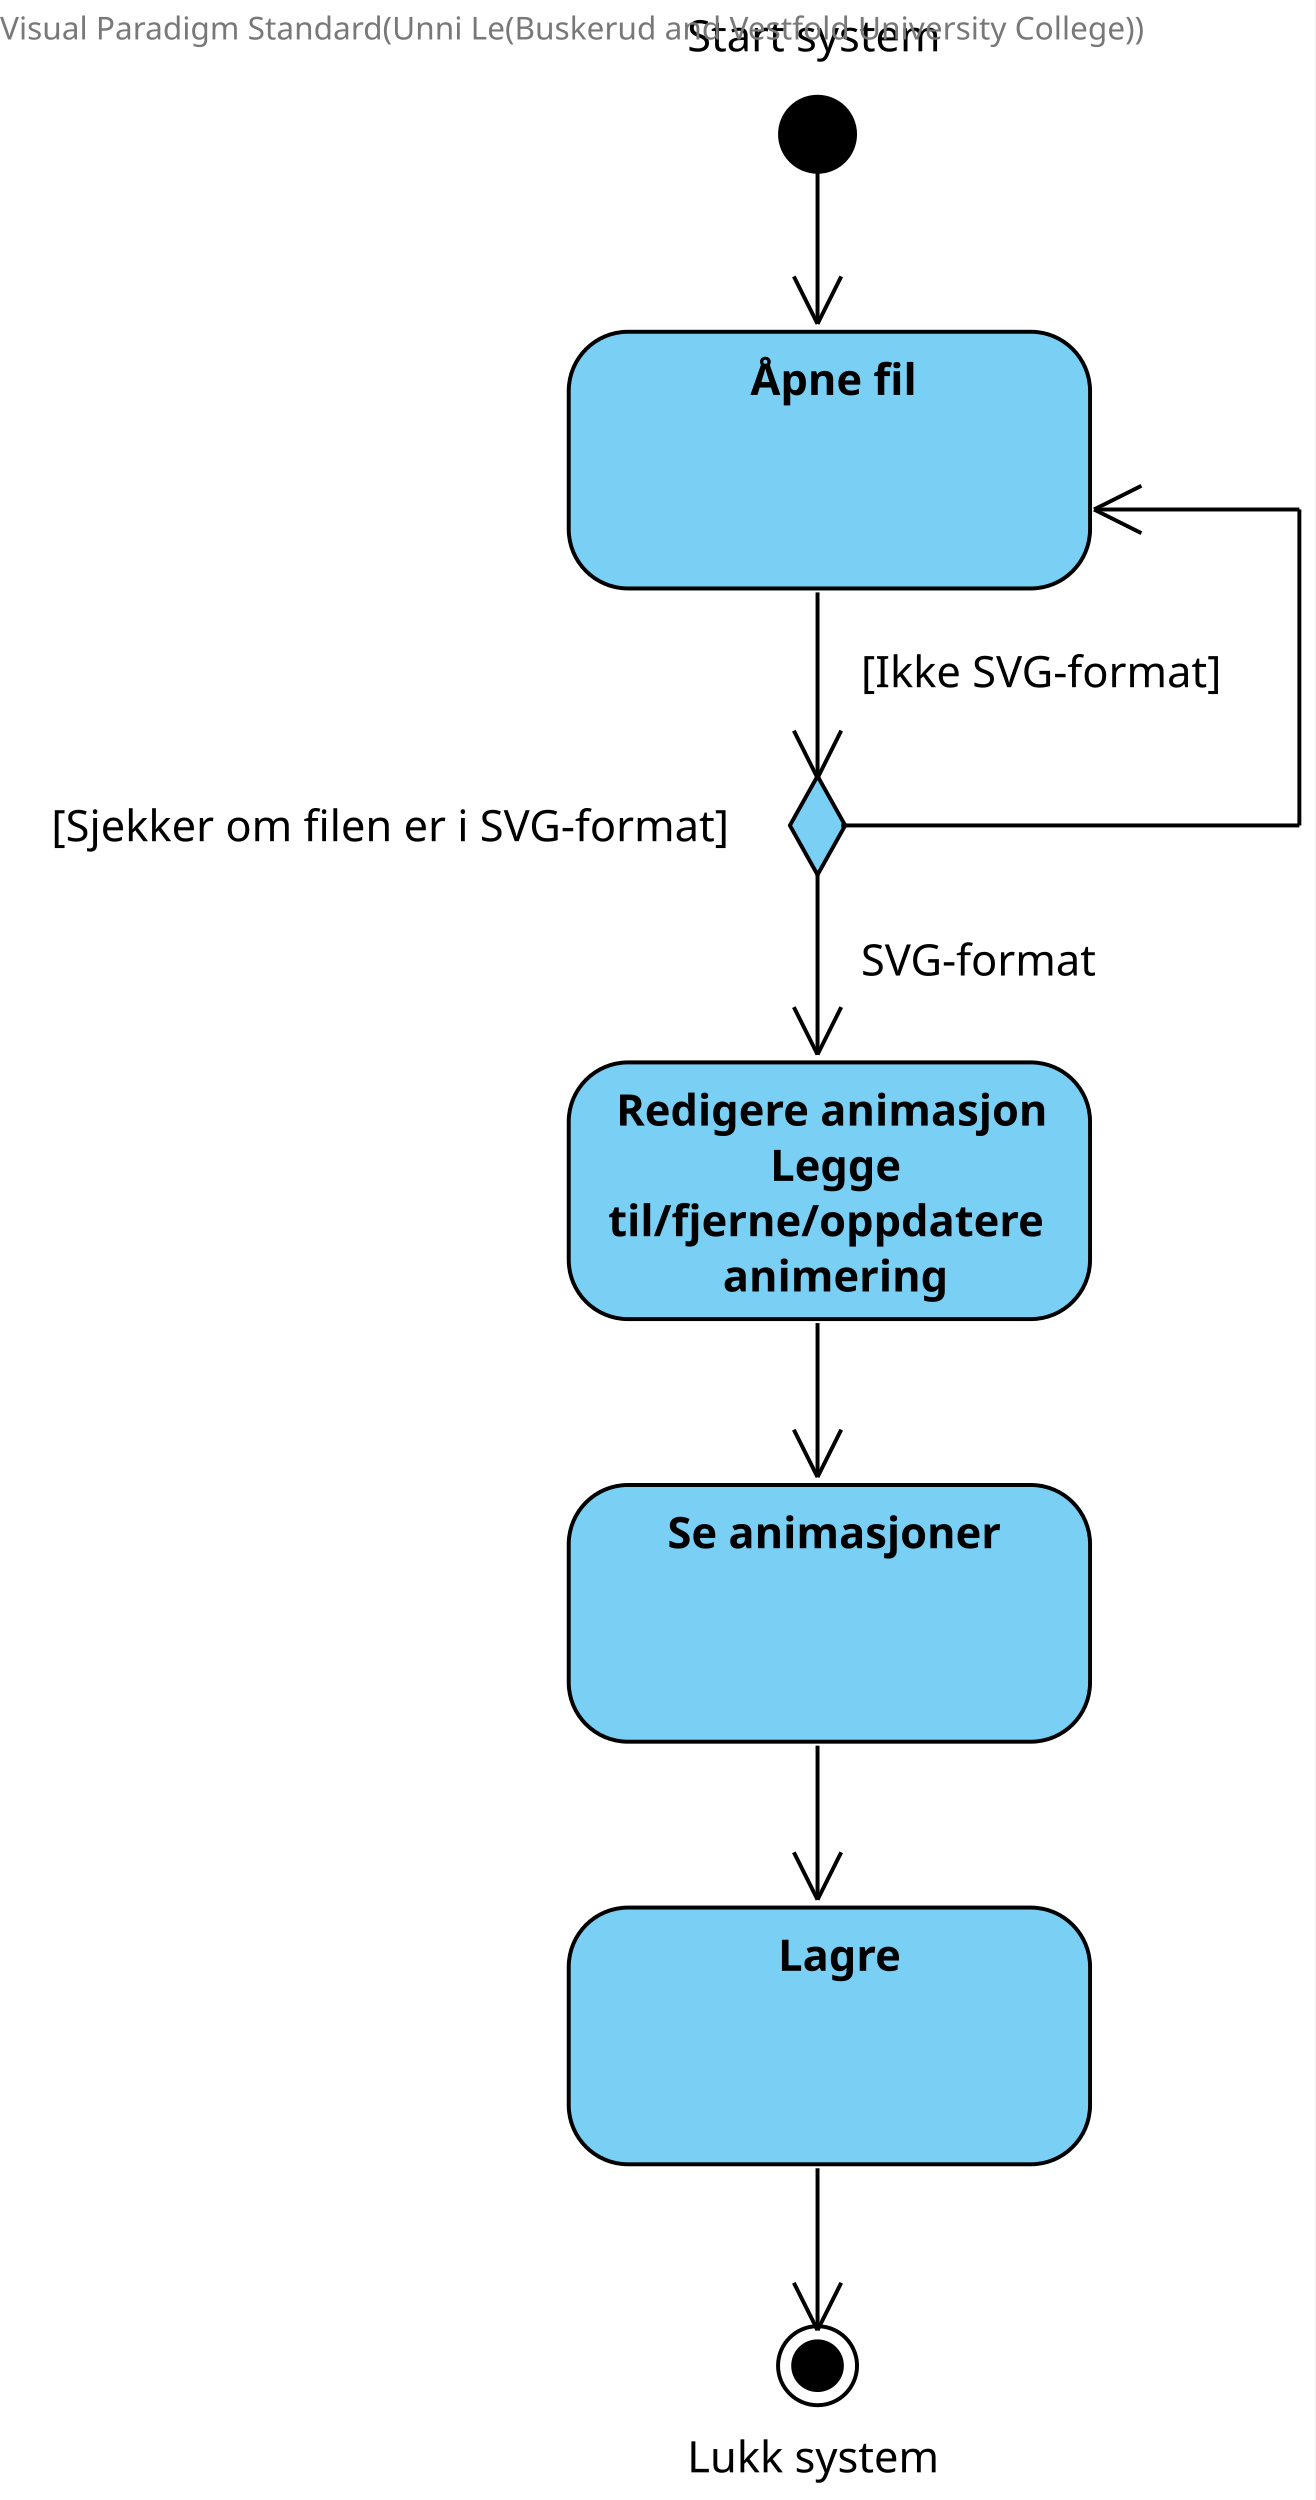
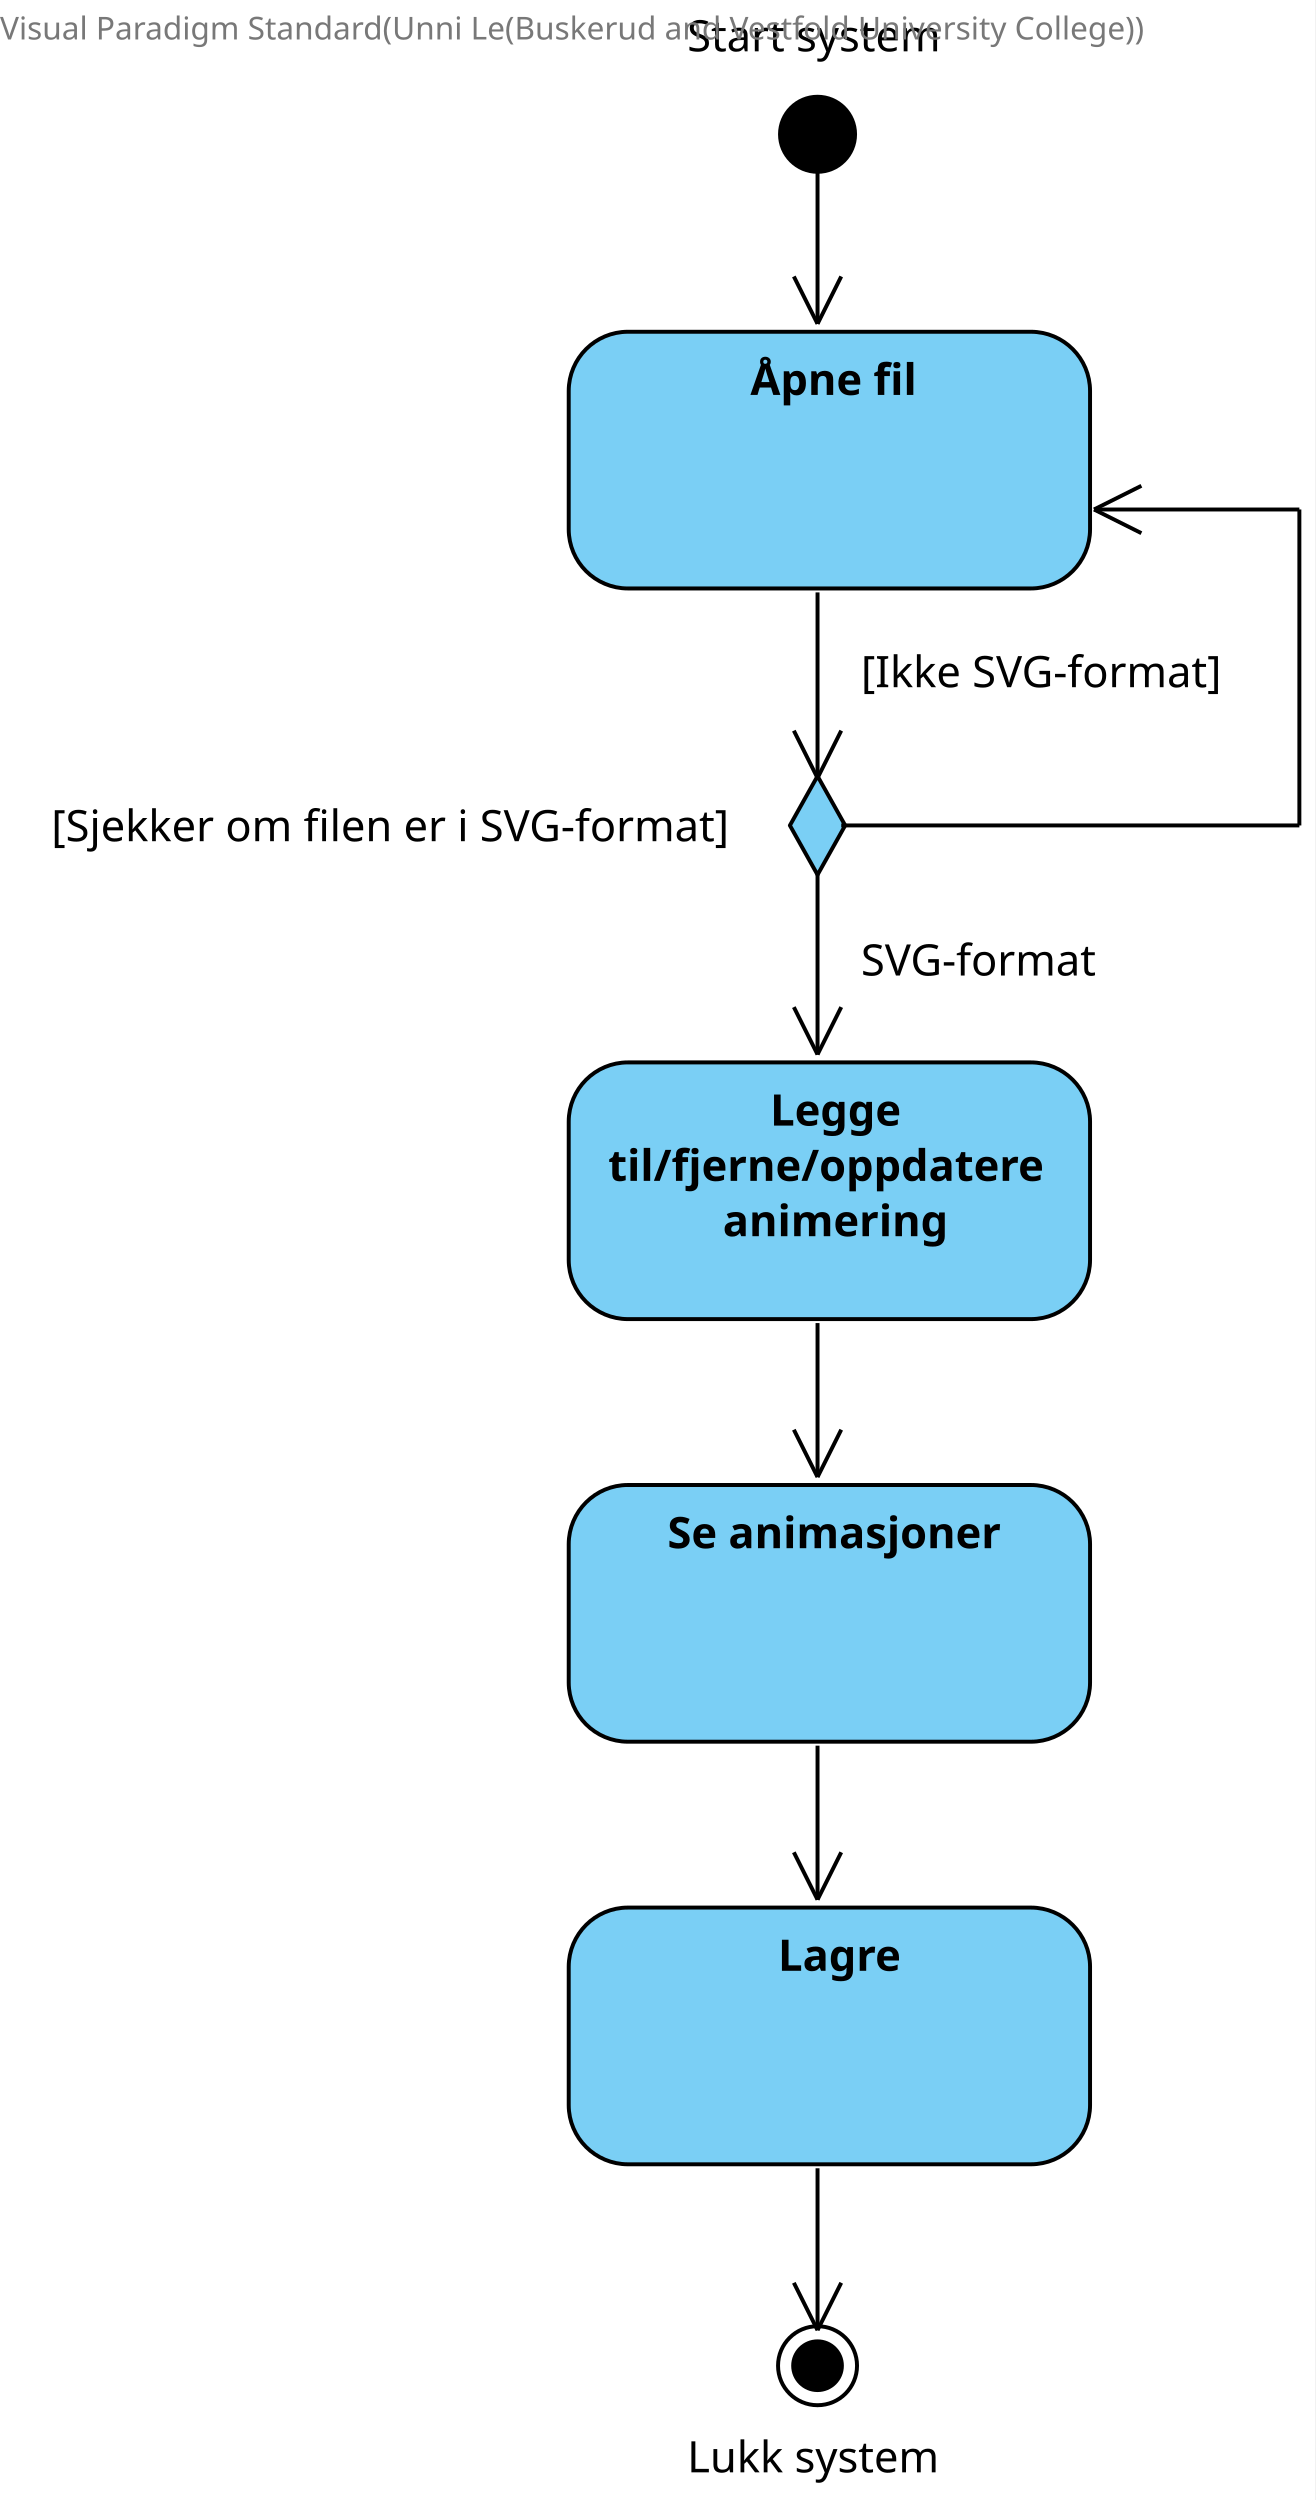
<svg xmlns="http://www.w3.org/2000/svg" fill-opacity="0" color-rendering="auto" color-interpolation="auto" text-rendering="auto" stroke="rgb(0,0,0)" stroke-linecap="square" width="333" stroke-miterlimit="10" shape-rendering="auto" stroke-opacity="0" fill="rgb(0,0,0)" stroke-dasharray="none" font-weight="normal" stroke-width="1" height="633" font-family="'Dialog'" font-style="normal" stroke-linejoin="miter" font-size="12" stroke-dashoffset="0" image-rendering="auto">
  <defs id="genericDefs" />
  <g>
    <defs id="defs1">
      <clipPath clipPathUnits="userSpaceOnUse" id="clipPath1">
        <path d="M-7 -7 L145 -7 L145 78 L-7 78 L-7 -7 Z" />
      </clipPath>
      <clipPath clipPathUnits="userSpaceOnUse" id="clipPath2">
        <path d="M0 0 L0 20 L59 20 L59 0 Z" />
      </clipPath>
      <clipPath clipPathUnits="userSpaceOnUse" id="clipPath3">
        <path d="M-7 -7 L51 -7 L51 31 L-7 31 L-7 -7 Z" />
      </clipPath>
      <clipPath clipPathUnits="userSpaceOnUse" id="clipPath4">
-         <path d="M0 0 L0 62 L134 62 L134 0 Z" />
+         <path d="M0 0 L0 48 L134 48 L134 0 Z" />
      </clipPath>
      <clipPath clipPathUnits="userSpaceOnUse" id="clipPath5">
        <path d="M-7 -7 L31 -7 L31 51 L-7 51 L-7 -7 Z" />
      </clipPath>
      <clipPath clipPathUnits="userSpaceOnUse" id="clipPath6">
        <path d="M0 0 L0 20 L101 20 L101 0 Z" />
      </clipPath>
      <clipPath clipPathUnits="userSpaceOnUse" id="clipPath7">
        <path d="M-7 -7 L31 -7 L31 31 L-7 31 L-7 -7 Z" />
      </clipPath>
      <clipPath clipPathUnits="userSpaceOnUse" id="clipPath8">
        <path d="M0 0 L0 20 L47 20 L47 0 Z" />
      </clipPath>
      <clipPath clipPathUnits="userSpaceOnUse" id="clipPath9">
        <path d="M-86 -14 L172 -14 L172 28 L-86 28 L-86 -14 Z" />
      </clipPath>
      <clipPath clipPathUnits="userSpaceOnUse" id="clipPath10">
        <path d="M-201 -14 L402 -14 L402 28 L-201 28 L-201 -14 Z" />
      </clipPath>
      <clipPath clipPathUnits="userSpaceOnUse" id="clipPath11">
        <path d="M-87 -14 L174 -14 L174 28 L-87 28 L-87 -14 Z" />
      </clipPath>
      <clipPath clipPathUnits="userSpaceOnUse" id="clipPath12">
        <path d="M0 0 L104 0 L104 143 L0 143 L0 0 Z" />
      </clipPath>
      <clipPath clipPathUnits="userSpaceOnUse" id="clipPath13">
        <path d="M93 9 L93 23 L7 23 L7 9 ZM0 0 L0 143 L104 143 L104 0 Z" />
      </clipPath>
      <clipPath clipPathUnits="userSpaceOnUse" id="clipPath14">
        <path d="M0 0 L104 0 L104 151 L0 151 L0 0 Z" />
      </clipPath>
      <clipPath clipPathUnits="userSpaceOnUse" id="clipPath15">
        <path d="M0 0 L0 102 L46 102 L46 116 L0 116 L0 151 L104 151 L104 150 L52 150 L52 136 L104 136 L104 77 L51 77 L51 63 L104 63 L104 0 Z" />
      </clipPath>
      <clipPath clipPathUnits="userSpaceOnUse" id="clipPath16">
        <path d="M0 0 L220 0 L220 184 L0 184 L0 0 Z" />
      </clipPath>
      <clipPath clipPathUnits="userSpaceOnUse" id="clipPath17">
        <path d="M161 84 L161 98 L45 98 L45 84 ZM130 157 L130 171 L46 171 L46 157 ZM0 0 L0 123 L40 123 L40 137 L0 137 L0 184 L220 184 L220 0 Z" />
      </clipPath>
      <clipPath clipPathUnits="userSpaceOnUse" id="clipPath18">
        <path d="M0 0 L104 0 L104 150 L0 150 L0 0 Z" />
      </clipPath>
      <clipPath clipPathUnits="userSpaceOnUse" id="clipPath19">
        <path d="M0 0 L0 31 L46 31 L46 45 L0 45 L0 150 L104 150 L104 79 L52 79 L52 65 L104 65 L104 6 L51 6 L51 0 Z" />
      </clipPath>
      <clipPath clipPathUnits="userSpaceOnUse" id="clipPath20">
        <path d="M0 0 L0 143 L104 143 L104 0 Z" />
      </clipPath>
      <clipPath clipPathUnits="userSpaceOnUse" id="clipPath21">
        <path d="M0 0 L104 0 L104 145 L0 145 L0 0 Z" />
      </clipPath>
      <clipPath clipPathUnits="userSpaceOnUse" id="clipPath22">
        <path d="M94 116 L94 130 L7 130 L7 116 ZM0 0 L0 145 L104 145 L104 0 Z" />
      </clipPath>
      <clipPath clipPathUnits="userSpaceOnUse" id="clipPath23">
        <path d="M-84 -14 L168 -14 L168 28 L-84 28 L-84 -14 Z" />
      </clipPath>
      <clipPath clipPathUnits="userSpaceOnUse" id="clipPath24">
        <path d="M-116 -14 L232 -14 L232 28 L-116 28 L-116 -14 Z" />
      </clipPath>
    </defs>
    <g fill="white" text-rendering="geometricPrecision" fill-opacity="1" stroke-opacity="1" stroke="white">
      <rect x="0" width="333" height="633" y="0" stroke="none" />
    </g>
    <g font-size="11" transform="translate(143,83)" fill-opacity="1" fill="rgb(122,207,245)" text-rendering="geometricPrecision" font-family="sans-serif" stroke="rgb(122,207,245)" font-weight="bold" stroke-opacity="1">
      <rect x="1" y="1" clip-path="url(#clipPath1)" width="132" rx="15" ry="15" height="65" stroke="none" />
    </g>
    <g stroke-linecap="butt" font-size="11" transform="translate(143,83)" fill-opacity="1" fill="black" text-rendering="geometricPrecision" font-family="sans-serif" stroke-linejoin="round" stroke="black" font-weight="bold" stroke-opacity="1" stroke-miterlimit="0">
      <rect x="1" y="1" clip-path="url(#clipPath1)" fill="none" width="132" rx="15" ry="15" height="65" />
    </g>
    <g font-size="11" transform="translate(181,83)" fill-opacity="1" fill="black" text-rendering="geometricPrecision" font-family="sans-serif" stroke="black" font-weight="bold" stroke-opacity="1">
      <text x="9" xml:space="preserve" y="17" clip-path="url(#clipPath2)" stroke="none">Åpne fil</text>
    </g>
    <g font-size="11" transform="translate(187,24)" fill-opacity="1" fill="black" text-rendering="geometricPrecision" font-family="sans-serif" stroke="black" stroke-opacity="1">
      <circle r="10" clip-path="url(#clipPath3)" cx="20" cy="10" stroke="none" />
    </g>
    <g font-size="11" transform="translate(143,268)" fill-opacity="1" fill="rgb(122,207,245)" text-rendering="geometricPrecision" font-family="sans-serif" stroke="rgb(122,207,245)" font-weight="bold" stroke-opacity="1">
      <rect x="1" y="1" clip-path="url(#clipPath1)" width="132" rx="15" ry="15" height="65" stroke="none" />
    </g>
    <g stroke-linecap="butt" font-size="11" transform="translate(143,268)" fill-opacity="1" fill="black" text-rendering="geometricPrecision" font-family="sans-serif" stroke-linejoin="round" stroke="black" font-weight="bold" stroke-opacity="1" stroke-miterlimit="0">
      <rect x="1" y="1" clip-path="url(#clipPath1)" fill="none" width="132" rx="15" ry="15" height="65" />
    </g>
    <g font-size="11" transform="translate(143,268)" fill-opacity="1" fill="black" text-rendering="geometricPrecision" font-family="sans-serif" stroke="black" font-weight="bold" stroke-opacity="1">
-       <text x="13" xml:space="preserve" y="17" clip-path="url(#clipPath4)" stroke="none">Redigere animasjon</text>
-       <text x="52" xml:space="preserve" y="31" clip-path="url(#clipPath4)" stroke="none">Legge</text>
-       <text x="11" xml:space="preserve" y="45" clip-path="url(#clipPath4)" stroke="none">til/fjerne/oppdatere</text>
-       <text x="40" xml:space="preserve" y="59" clip-path="url(#clipPath4)" stroke="none">animering</text>
+       <text x="52" xml:space="preserve" y="17" clip-path="url(#clipPath4)" stroke="none">Legge</text>
+       <text x="11" xml:space="preserve" y="31" clip-path="url(#clipPath4)" stroke="none">til/fjerne/oppdatere</text>
+       <text x="40" xml:space="preserve" y="45" clip-path="url(#clipPath4)" stroke="none">animering</text>
    </g>
    <g font-size="11" transform="translate(197,189)" fill-opacity="1" fill="rgb(122,207,245)" text-rendering="geometricPrecision" font-family="sans-serif" stroke="rgb(122,207,245)" stroke-opacity="1">
      <path d="M10 7.5 L17 20 L10 32.5 L3 20 Z" stroke="none" clip-path="url(#clipPath5)" />
    </g>
    <g stroke-linecap="butt" font-size="11" transform="translate(197,189)" fill-opacity="1" fill="black" text-rendering="geometricPrecision" font-family="sans-serif" stroke-linejoin="round" stroke="black" stroke-opacity="1" stroke-miterlimit="0">
      <path fill="none" d="M10 7.5 L17 20 L10 32.5 L3 20 Z" clip-path="url(#clipPath5)" />
    </g>
    <g font-size="11" transform="translate(143,375)" fill-opacity="1" fill="rgb(122,207,245)" text-rendering="geometricPrecision" font-family="sans-serif" stroke="rgb(122,207,245)" font-weight="bold" stroke-opacity="1">
      <rect x="1" y="1" clip-path="url(#clipPath1)" width="132" rx="15" ry="15" height="65" stroke="none" />
    </g>
    <g stroke-linecap="butt" font-size="11" transform="translate(143,375)" fill-opacity="1" fill="black" text-rendering="geometricPrecision" font-family="sans-serif" stroke-linejoin="round" stroke="black" font-weight="bold" stroke-opacity="1" stroke-miterlimit="0">
      <rect x="1" y="1" clip-path="url(#clipPath1)" fill="none" width="132" rx="15" ry="15" height="65" />
    </g>
    <g font-size="11" transform="translate(160,375)" fill-opacity="1" fill="black" text-rendering="geometricPrecision" font-family="sans-serif" stroke="black" font-weight="bold" stroke-opacity="1">
      <text x="9" xml:space="preserve" y="17" clip-path="url(#clipPath6)" stroke="none">Se animasjoner</text>
    </g>
    <g font-size="11" transform="translate(197,589)" fill-opacity="1" fill="black" text-rendering="geometricPrecision" font-family="sans-serif" stroke="black" stroke-opacity="1">
      <circle r="6.667" clip-path="url(#clipPath7)" cx="10" cy="10" stroke="none" />
      <circle stroke-linecap="butt" clip-path="url(#clipPath7)" fill="none" stroke-linejoin="round" r="10" cx="10" cy="10" stroke-miterlimit="0" />
    </g>
    <g font-size="11" transform="translate(143,482)" fill-opacity="1" fill="rgb(122,207,245)" text-rendering="geometricPrecision" font-family="sans-serif" stroke="rgb(122,207,245)" font-weight="bold" stroke-opacity="1">
      <rect x="1" y="1" clip-path="url(#clipPath1)" width="132" rx="15" ry="15" height="65" stroke="none" />
    </g>
    <g stroke-linecap="butt" font-size="11" transform="translate(143,482)" fill-opacity="1" fill="black" text-rendering="geometricPrecision" font-family="sans-serif" stroke-linejoin="round" stroke="black" font-weight="bold" stroke-opacity="1" stroke-miterlimit="0">
      <rect x="1" y="1" clip-path="url(#clipPath1)" fill="none" width="132" rx="15" ry="15" height="65" />
    </g>
    <g font-size="11" transform="translate(187,482)" fill-opacity="1" fill="black" text-rendering="geometricPrecision" font-family="sans-serif" stroke="black" font-weight="bold" stroke-opacity="1">
      <text x="10" xml:space="preserve" y="17" clip-path="url(#clipPath8)" stroke="none">Lagre</text>
    </g>
    <g font-size="11" transform="translate(164,2)" fill-opacity="1" fill="black" text-rendering="geometricPrecision" font-family="sans-serif" stroke="black" stroke-opacity="1">
      <text x="10" xml:space="preserve" y="11" clip-path="url(#clipPath9)" stroke="none">Start system</text>
    </g>
    <g font-size="11" transform="translate(2,202)" fill-opacity="1" fill="black" text-rendering="geometricPrecision" font-family="sans-serif" stroke="black" stroke-opacity="1">
      <text x="11" xml:space="preserve" y="11" clip-path="url(#clipPath10)" stroke="none">[Sjekker om filen er i SVG-format]</text>
    </g>
    <g font-size="11" transform="translate(164,615)" fill-opacity="1" fill="black" text-rendering="geometricPrecision" font-family="sans-serif" stroke="black" stroke-opacity="1">
      <text x="10" xml:space="preserve" y="11" clip-path="url(#clipPath11)" stroke="none">Lukk system</text>
    </g>
    <g stroke-linecap="butt" font-size="11" transform="translate(157,-7)" fill-opacity="1" fill="black" text-rendering="geometricPrecision" font-family="sans-serif" stroke-linejoin="round" stroke="black" stroke-opacity="1">
      <line y2="89" fill="none" x1="50" clip-path="url(#clipPath13)" x2="50" y1="50" />
      <line y2="77" fill="none" x1="50" clip-path="url(#clipPath13)" x2="56" y1="89" />
      <line y2="77" fill="none" x1="50" clip-path="url(#clipPath13)" x2="44" y1="89" />
    </g>
    <g stroke-linecap="butt" font-size="11" transform="translate(157,100)" fill-opacity="1" fill="black" text-rendering="geometricPrecision" font-family="sans-serif" stroke-linejoin="round" stroke="black" stroke-opacity="1">
      <line y2="97" fill="none" x1="50" clip-path="url(#clipPath15)" x2="50" y1="50" />
      <line y2="85" fill="none" x1="50" clip-path="url(#clipPath15)" x2="56" y1="97" />
      <line y2="85" fill="none" x1="50" clip-path="url(#clipPath15)" x2="44" y1="97" />
    </g>
    <g stroke-linecap="butt" font-size="11" transform="translate(163,79)" fill-opacity="1" fill="black" text-rendering="geometricPrecision" font-family="sans-serif" stroke-linejoin="round" stroke="black" stroke-opacity="1">
      <line y2="130" fill="none" x1="50" clip-path="url(#clipPath17)" x2="166" y1="130" />
      <line y2="50" fill="none" x1="166" clip-path="url(#clipPath17)" x2="166" y1="130" />
      <line y2="50" fill="none" x1="166" clip-path="url(#clipPath17)" x2="114" y1="50" />
      <line y2="56" fill="none" x1="114" clip-path="url(#clipPath17)" x2="126" y1="50" />
      <line y2="44" fill="none" x1="114" clip-path="url(#clipPath17)" x2="126" y1="50" />
    </g>
    <g stroke-linecap="butt" font-size="11" transform="translate(157,171)" fill-opacity="1" fill="black" text-rendering="geometricPrecision" font-family="sans-serif" stroke-linejoin="round" stroke="black" stroke-opacity="1">
      <line y2="96" fill="none" x1="50" clip-path="url(#clipPath19)" x2="50" y1="50" />
      <line y2="84" fill="none" x1="50" clip-path="url(#clipPath19)" x2="56" y1="96" />
      <line y2="84" fill="none" x1="50" clip-path="url(#clipPath19)" x2="44" y1="96" />
    </g>
    <g stroke-linecap="butt" font-size="11" transform="translate(157,285)" fill-opacity="1" fill="black" text-rendering="geometricPrecision" font-family="sans-serif" stroke-linejoin="round" stroke="black" stroke-opacity="1">
      <line y2="89" fill="none" x1="50" clip-path="url(#clipPath20)" x2="50" y1="50" />
      <line y2="77" fill="none" x1="50" clip-path="url(#clipPath20)" x2="56" y1="89" />
      <line y2="77" fill="none" x1="50" clip-path="url(#clipPath20)" x2="44" y1="89" />
    </g>
    <g stroke-linecap="butt" font-size="11" transform="translate(157,499)" fill-opacity="1" fill="black" text-rendering="geometricPrecision" font-family="sans-serif" stroke-linejoin="round" stroke="black" stroke-opacity="1">
      <line y2="91" fill="none" x1="50" clip-path="url(#clipPath22)" x2="50" y1="50" />
      <line y2="79" fill="none" x1="50" clip-path="url(#clipPath22)" x2="56" y1="91" />
      <line y2="79" fill="none" x1="50" clip-path="url(#clipPath22)" x2="44" y1="91" />
    </g>
    <g stroke-linecap="butt" font-size="11" transform="translate(157,392)" fill-opacity="1" fill="black" text-rendering="geometricPrecision" font-family="sans-serif" stroke-linejoin="round" stroke="black" stroke-opacity="1">
      <line y2="89" fill="none" x1="50" clip-path="url(#clipPath20)" x2="50" y1="50" />
      <line y2="77" fill="none" x1="50" clip-path="url(#clipPath20)" x2="56" y1="89" />
      <line y2="77" fill="none" x1="50" clip-path="url(#clipPath20)" x2="44" y1="89" />
    </g>
    <g font-size="11" transform="translate(209,236)" fill-opacity="1" fill="black" text-rendering="geometricPrecision" font-family="sans-serif" stroke="black" stroke-opacity="1">
      <text x="9" xml:space="preserve" y="11" clip-path="url(#clipPath23)" stroke="none">SVG-format</text>
    </g>
    <g font-size="11" transform="translate(208,163)" fill-opacity="1" fill="black" text-rendering="geometricPrecision" font-family="sans-serif" stroke="black" stroke-opacity="1">
      <text x="10" xml:space="preserve" y="11" clip-path="url(#clipPath24)" stroke="none">[Ikke SVG-format]</text>
    </g>
    <g fill="rgb(120,120,120)" text-rendering="geometricPrecision" fill-opacity="1" font-size="8" stroke-opacity="1" stroke="rgb(120,120,120)">
      <text x="0" xml:space="preserve" y="10" stroke="none">Visual Paradigm Standard(Unni Le(Buskerud and Vestfold University College))</text>
    </g>
  </g>
</svg>
